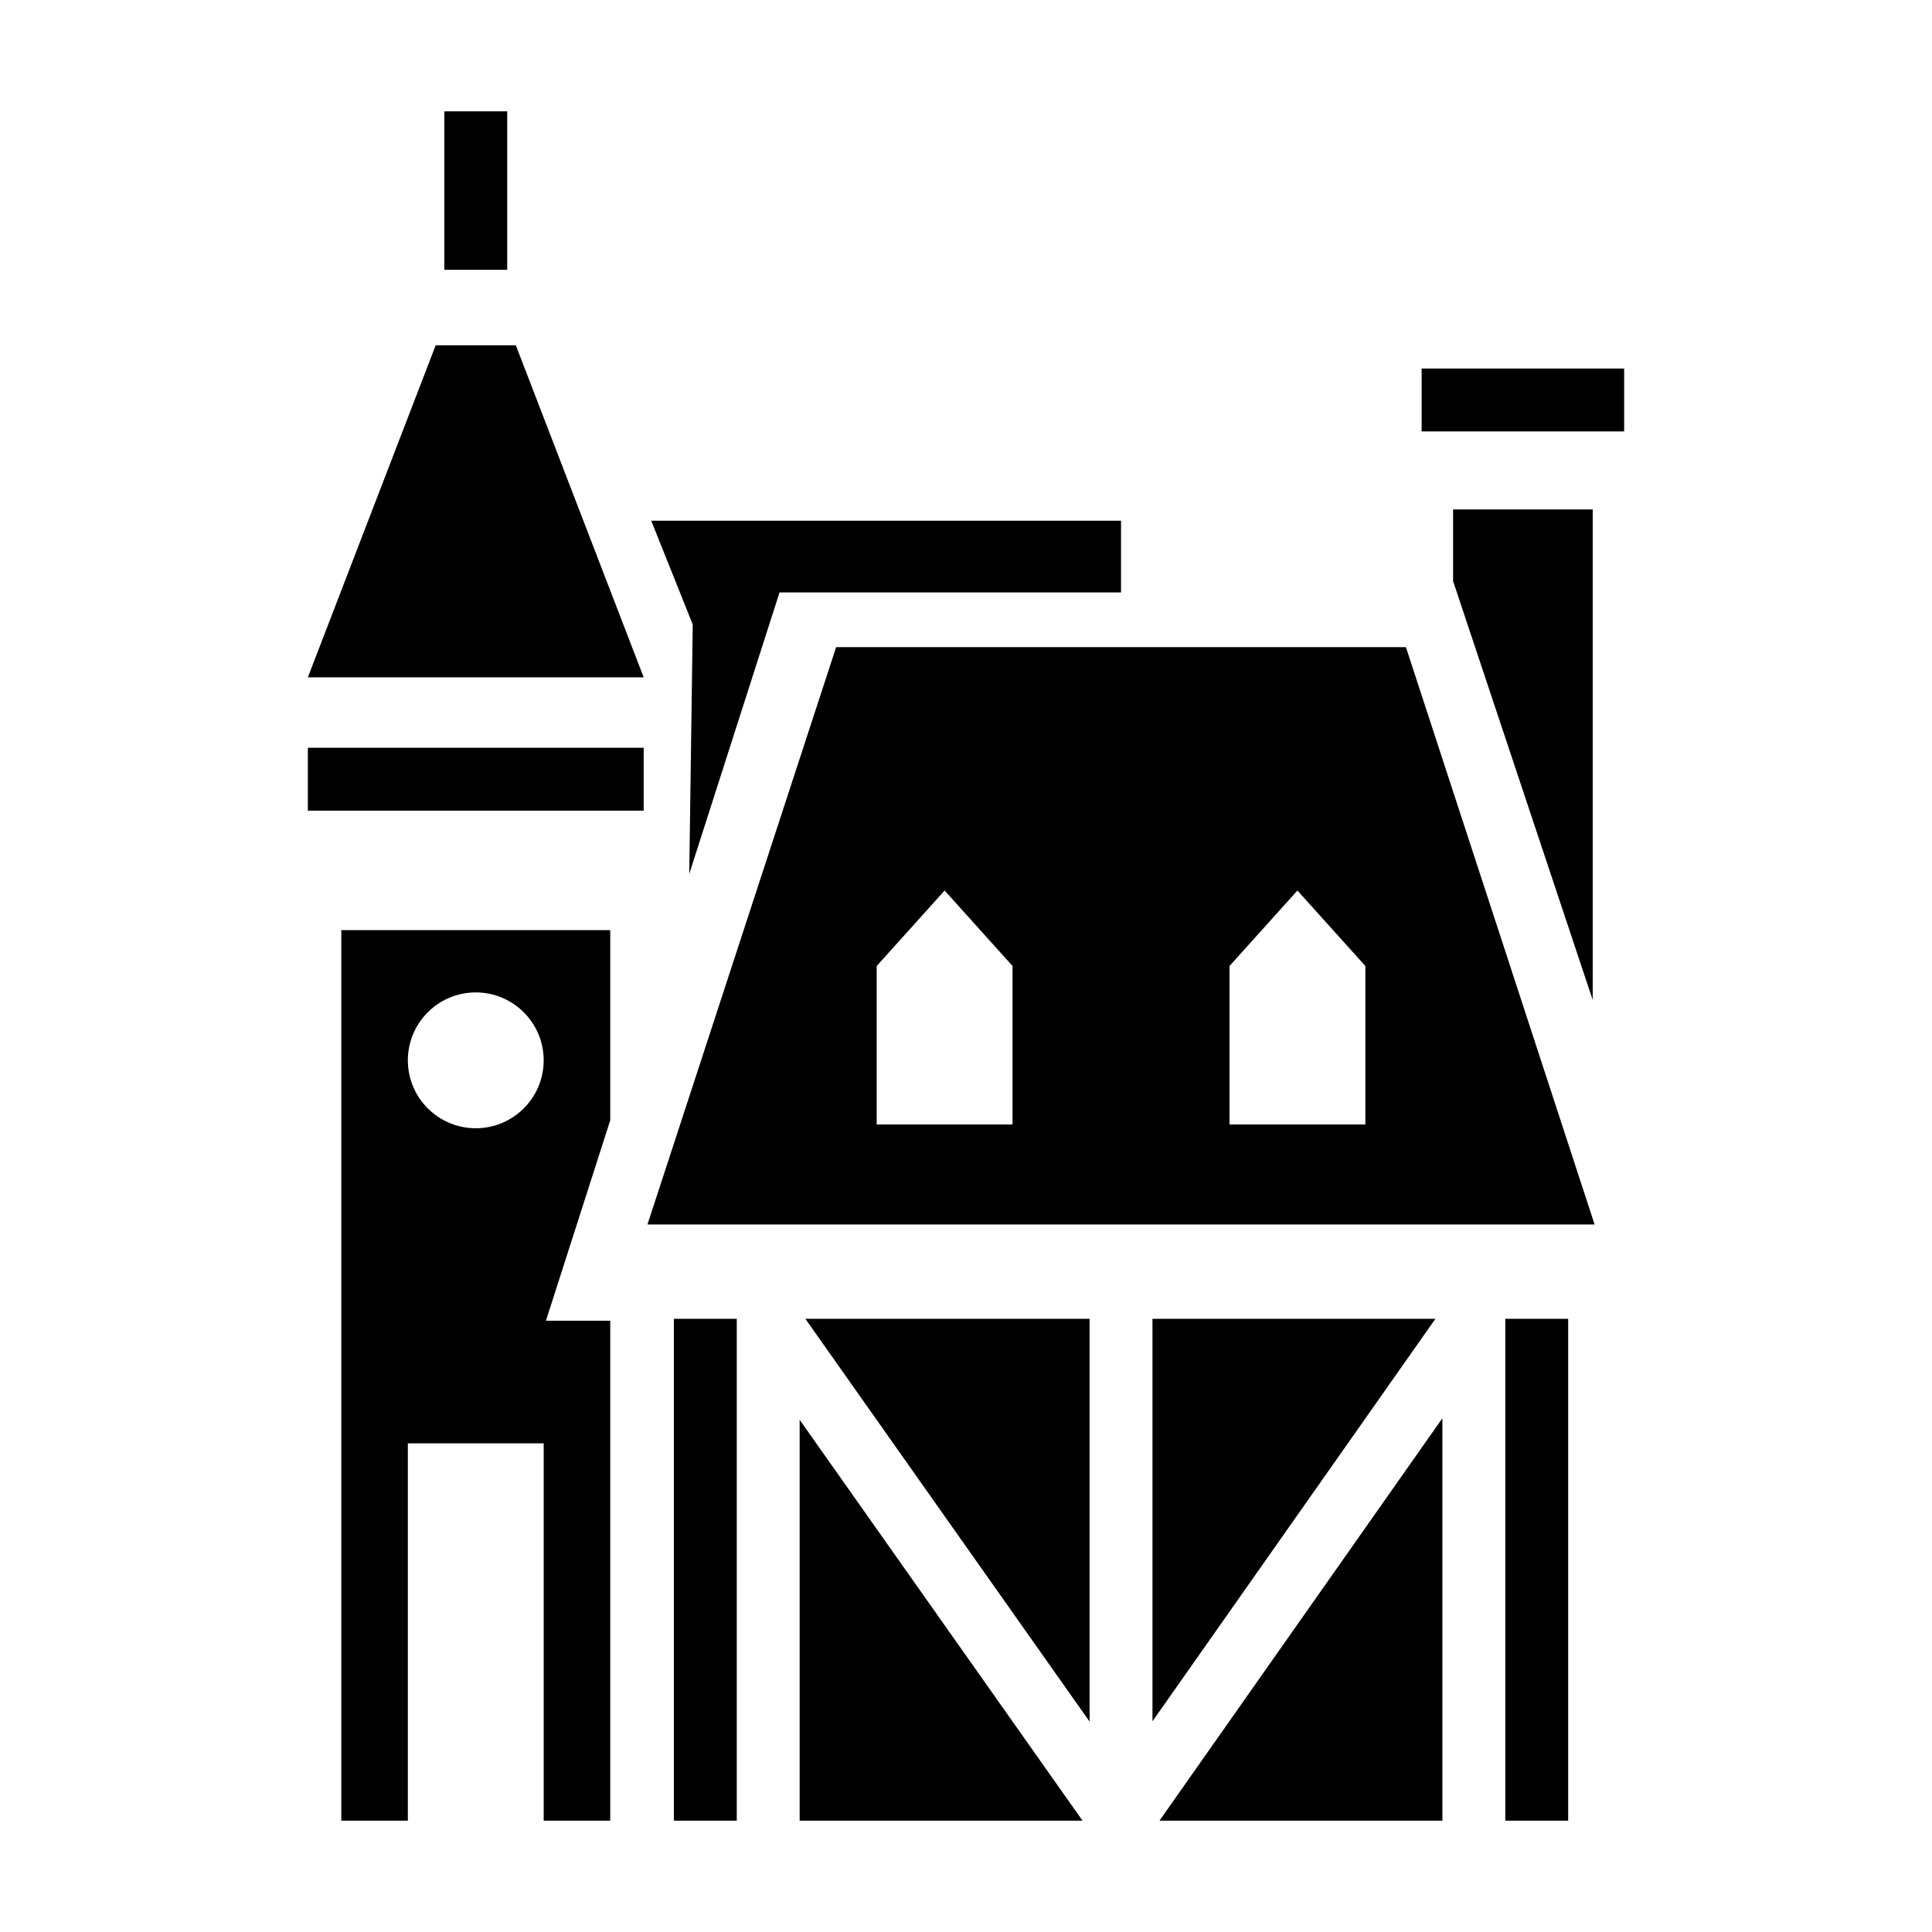
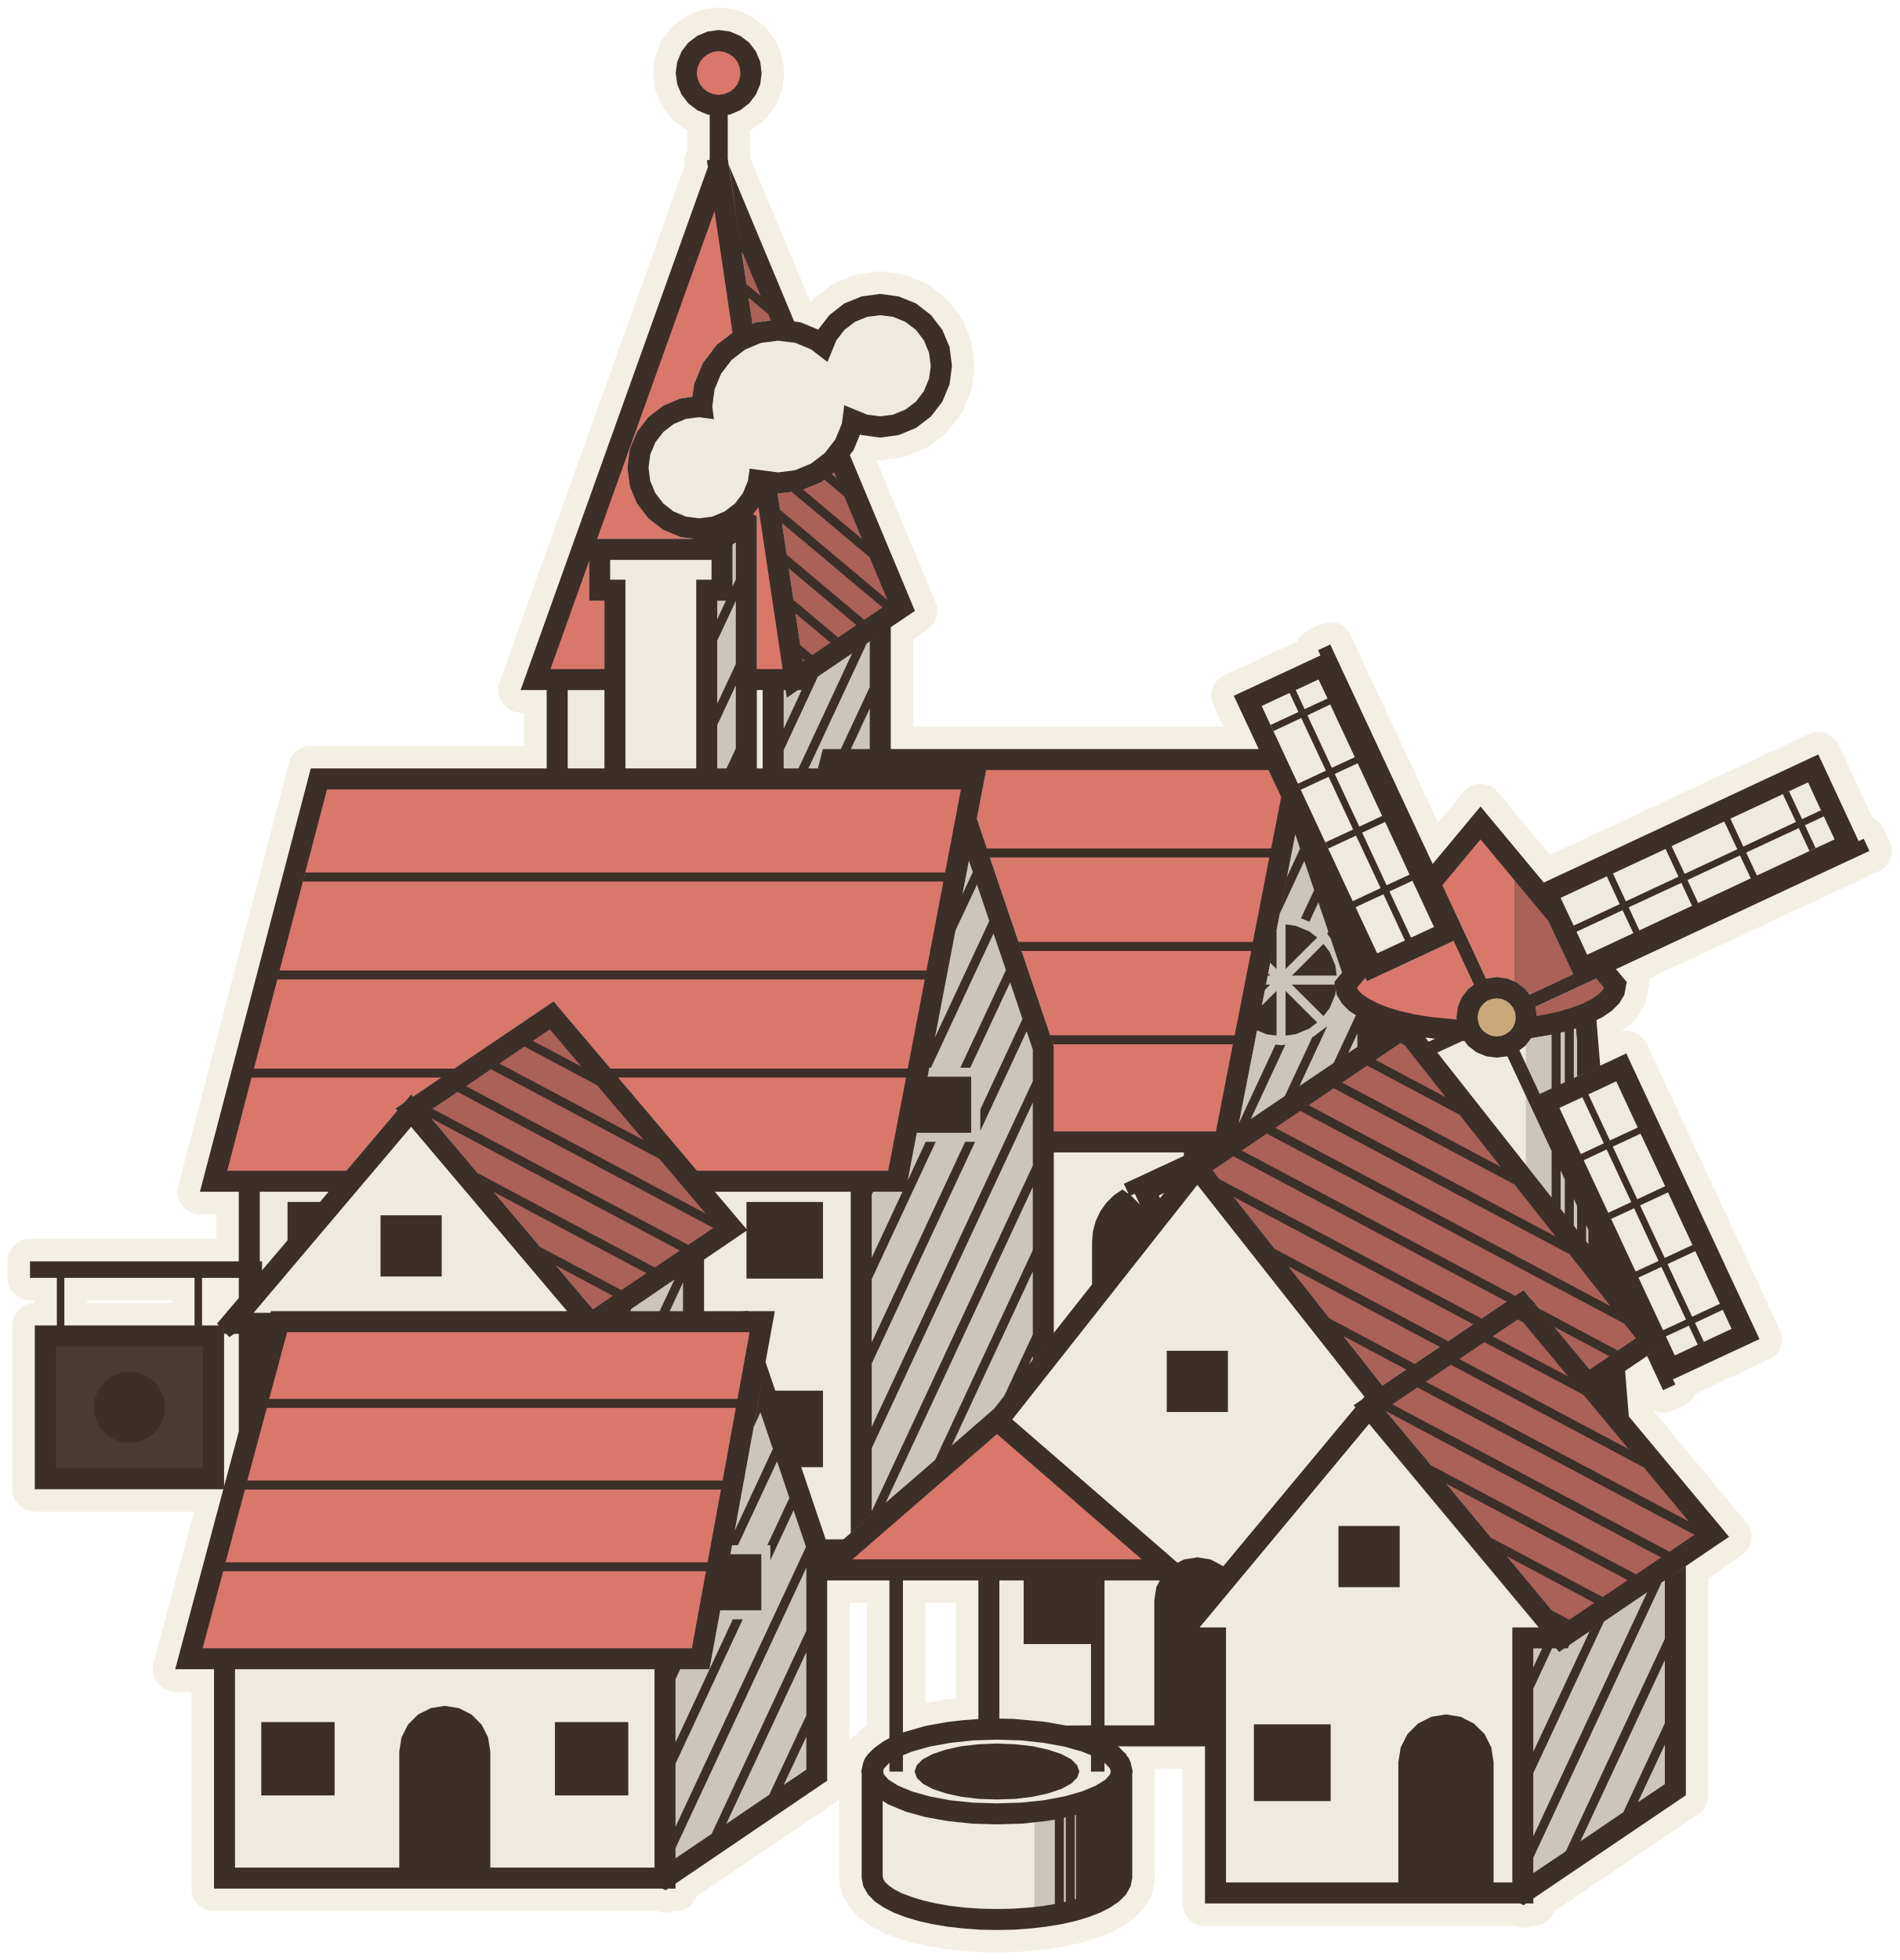
- <svg xmlns="http://www.w3.org/2000/svg" viewBox="0 0 512 512">
-   <path fill="#000" d="M195.25 349.5h-16.667v133h16.667zm91.634 133h-74.968V376.263zm95.366 0h-74.98l74.98-106.656zm16.666-133v133h-2.665 19.332v-133zm-290.833 133v-100h36v100h17.636V350h-17.036l17.036-53.117V246.5H90.447v236zm180.667-26.26L213.429 349.5h75.321zm16.666-.08V349.5h74.98zm67.167-284.66h-151l-50 153h251zm-246.5 91.5c9.934 0 18 8.066 18 18s-8.066 18-18 18-18-8.066-18-18 8.066-18 18-18zm142.25 35h-36v-42l18-20 18 20zm93.5 0h-36v-42l18-20 18 20zm60.25-163h-37v19l37 111zm-239.424 96.595.924-66.095-11-27.5h124.5v19h-90.5zM81.583 214.833h89v-16.666h-89zM136.7 91.5h-21.234l-33.883 88h89zm240.05 22.833h53.666V97.667H376.75zM134.416 71.5v-42H117.75v42z" />
+ <svg xmlns="http://www.w3.org/2000/svg" viewBox="-63.42 -107.73 126.64 130.65" data-palette="wall:#EFEADF;roof:#D9776B;wood:#C9A97C;earth:#8E9A6A;water:#8FB0B8;flag:#4A3B32;ink:#3B2F28;halo:#F4EFE4">
+   <path data-role="sil" fill="#F4EFE4" stroke="#F4EFE4" stroke-width="3" stroke-linejoin="round" d="M-2.42 -67.01L-6.76 -77.4L-6.51 -77.73L-6.08 -78.77L-5.98 -78.73L-4.74 -78.56L-3.5 -78.73L-2.34 -79.21L-1.35 -79.97L-0.59 -80.96L-0.11 -82.11L0.05 -83.35L-0.11 -84.59L-0.59 -85.74L-1.35 -86.73L-2.34 -87.5L-3.5 -87.97L-4.74 -88.14L-5.98 -87.97L-7.13 -87.5L-8.12 -86.73L-8.87 -85.76L-10.03 -86.24L-10.47 -86.3L-14.82 -96.72L-14.9 -97.17L-14.9 -100.08L-14.76 -100.09L-14.07 -100.38L-13.47 -100.84L-13.02 -101.43L-12.73 -102.12L-12.64 -102.86L-12.73 -103.6L-13.02 -104.3L-13.47 -104.89L-14.07 -105.34L-14.76 -105.63L-15.5 -105.73L-16.24 -105.63L-16.93 -105.34L-17.53 -104.89L-17.98 -104.3L-18.27 -103.6L-18.37 -102.86L-18.27 -102.12L-17.98 -101.43L-17.53 -100.84L-16.93 -100.38L-16.24 -100.09L-16.1 -100.08L-16.1 -97.09L-16.29 -97.03L-16.22 -96.6L-28.71 -61.73L-26.97 -61.73L-26.97 -56.51L-42.7 -56.51L-50.09 -28.29L-47.5 -28.29L-47.5 -23.65L-61.42 -23.65L-61.42 -22.55L-59.63 -22.55L-59.63 -19.38L-61.1 -19.38L-61.1 -8.46L-48.53 -8.46L-51.74 3.54L-49.15 3.54L-49.15 18.16L-19.26 18.16L-19.04 18.27L-18.87 18.16L-18.38 18.16L-18.38 17.83L-8.27 10.97L-8.27 -2.38L-4.12 -2.38L-4.12 8.13L-4.51 8.34L-5.15 8.8L-5.54 9.19L-5.74 9.46L-5.86 9.74L-6 10.36L-5.97 10.46L-5.97 17.46L-5.86 18.01L-5.54 18.56L-5.09 19.02L-4.51 19.41L-3.84 19.76L-3.06 20.06L-2.19 20.32L-1.25 20.53L-0.23 20.7L0.83 20.82L1.93 20.9L3.05 20.92L4.17 20.9L5.27 20.82L6.33 20.7L7.35 20.53L8.29 20.32L9.16 20.06L9.94 19.76L10.62 19.41L11.19 19.02L11.65 18.56L11.96 18.01L12.07 17.46L12.07 10.46L12.1 10.36L11.96 9.74L11.84 9.46L11.65 9.19L11.11 8.68L16.92 8.68L16.92 19.15L37.94 19.15L38.16 19.27L38.33 19.15L38.81 19.15L38.81 18.82L48.98 11.94L48.98 -3.33L51.86 -5.29L45.18 -13.31L44.93 -16.35L46.4 -17.34L47.46 -15.06L48.28 -15.44L48.12 -15.78L53.89 -18.47L45.01 -37.51L43.27 -36.69L43.02 -39.73L43.44 -39.94L44.05 -40.36L44.54 -40.85L44.88 -41.42L45.04 -42.27L44.32 -43.13L61.22 -51.01L60.84 -51.82L60.5 -51.66L57.81 -57.44L39.51 -48.9L35.29 -53.97L32.1 -50.14L25.27 -64.77L24.46 -64.39L24.62 -64.04L18.84 -61.35L20.5 -57.8L-4.03 -57.8L-4.03 -65.92ZM-49.95 -19.38L-49.95 -22.55L-47.5 -22.55L-47.5 -21.21L-48.95 -19.5L-48.83 -19.38ZM-59.13 -19.38L-59.13 -22.55L-50.45 -22.55L-50.45 -19.38ZM-48.48 -8.65L-48.46 -18.82L-48.33 -18.82L-48.13 -18.6L-47.8 -18.82L-47.5 -18.82L-47.5 -12.31ZM-3.22 -2.38L1.81 -2.38L1.81 6.86L0.83 6.93L-0.31 7.06L-2.19 7.43L-3.22 7.75Z" />
+   <path data-role="wall" fill="#EFEADF" d="M-15.75 -72.61L-14.77 -73.02L-13.92 -73.67L-13.27 -74.51L-12.87 -75.49L-12.84 -75.7L-11.54 -75.53L-10.22 -75.7L-8.99 -76.21L-7.93 -77.02L-7.12 -78.08L-6.61 -79.31L-6.56 -79.72L-5.79 -79.41L-4.74 -79.27L-3.68 -79.41L-2.7 -79.82L-1.85 -80.47L-1.2 -81.31L-0.8 -82.29L-0.66 -83.35L-0.8 -84.41L-1.2 -85.39L-1.85 -86.23L-2.7 -86.88L-3.68 -87.29L-4.74 -87.43L-5.79 -87.29L-6.78 -86.88L-7.62 -86.23L-8.27 -85.39L-8.55 -84.71L-8.99 -85.05L-10.22 -85.56L-11.54 -85.73L-12.86 -85.56L-14.09 -85.05L-15.14 -84.24L-15.95 -83.18L-16.46 -81.95L-16.63 -80.61L-16.81 -80.63L-17.86 -80.49L-18.85 -80.08L-19.69 -79.44L-20.34 -78.59L-20.75 -77.61L-20.89 -76.55L-20.75 -75.49L-20.34 -74.51L-19.69 -73.67L-18.85 -73.02L-17.86 -72.61L-16.81 -72.47ZM-16.3 -68.39L-15.28 -68.39L-15.28 -71.11L-23.44 -71.11L-23.44 -68.39L-22.42 -68.39L-22.42 -56.51L-16.3 -56.51ZM33.12 -45.61L24.83 -63.37L19.77 -61.01L28.06 -43.25ZM-11.87 -61.73L-12.96 -61.73L-12.96 -56.51L-11.87 -56.51ZM-23.12 -61.73L-26.27 -61.73L-26.27 -56.51L-23.12 -56.51ZM59.83 -51.45L57.47 -56.51L39.7 -48.22L42.06 -43.16ZM28.9 -39.19L28.23 -39.43L28.17 -38.69ZM32.26 -38.49L31.61 -38.57L31.83 -38.29ZM38.31 -30.09L38.31 -34.68L37.06 -37.32L36.37 -37.23L35.67 -37.32L35.02 -37.59L34.47 -38.01L34.22 -38.34L34.06 -38.34L32.41 -37.57ZM38.31 -36.81L38.31 -38.07L37.88 -37.72ZM52.96 -18.81L44.67 -36.58L39.62 -34.22L46.22 -20.06L47.68 -18.21L47.23 -17.9L47.9 -16.45ZM-45.35 -20.33L-24.7 -20.33L-36.01 -33.7L-48.02 -19.52L-45.57 -19.52ZM6.84 -18.88L12.95 -26.63L12.24 -28.16L11.89 -28L11.51 -28.82L16 -30.91L6.84 -30.91ZM16.92 2.15L15.28 2.15L14.96 2.37L14.76 2.15L14.62 2.15L14.48 1.84L14.14 1.47L26.95 -13.92L26.83 -14.06L27.39 -14.44L27.86 -15.01L28 -14.85L28.17 -14.97L16.41 -29.88L3.54 -13.57L15.4 -3.3L15.06 -2.38L10.22 -2.38L10.22 7.98L16.92 7.98ZM15.17 -29.43L12.91 -28.38L13.44 -27.24ZM-6 -6.15L-6 -28.29L-15.76 -28.29L-13.59 -25.73L-16.48 -23.77L-16.48 -20.33L-14.04 -20.33L-13.53 -20.35L-13.52 -20.33L-11.76 -20.33L-12.38 -16.94L-8.27 -4.81L-8.27 -4.42L-8 -4.42ZM-41.51 -28.29L-46.8 -28.29L-46.8 -23.65L-45.95 -23.65L-45.95 -23.05ZM-46.37 -22.55L-46.8 -22.55L-46.8 -22.04ZM-46.17 -17.29L-46.17 -18.82L-46.8 -18.82L-46.8 -14.92ZM38.11 1.45L40.66 1.45L27.86 -13.92L15.07 1.45L17.62 1.45L17.62 18.45L38.11 18.45ZM9.32 -2.38L2.51 -2.38L2.51 6.84L5.27 6.93L6.41 7.06L8.29 7.43L9.32 7.75ZM-19.08 3.54L-48.45 3.54L-48.45 17.46L-19.08 17.46ZM4.67 13.13L6.24 12.97L7.67 12.71L8.93 12.36L9.97 11.93L10.74 11.44L11.21 10.91L11.37 10.36L11.21 9.8L10.74 9.27L10.22 8.94L10.22 10.36L9.32 10.36L9.32 8.52L8.93 8.36L7.67 8L6.24 7.74L4.67 7.58L3.05 7.53L1.43 7.58L-0.13 7.74L-1.57 8L-2.83 8.36L-3.22 8.52L-3.22 10.36L-4.12 10.36L-4.12 8.94L-4.64 9.27L-5.11 9.8L-5.27 10.36L-5.11 10.91L-4.64 11.44L-3.87 11.93L-2.83 12.36L-1.57 12.71L-0.13 12.97L1.43 13.13L3.05 13.18ZM4.14 20.2L5.55 20.09L5.55 13.74L4.72 13.83L3.05 13.88L1.38 13.83L-0.23 13.66L-1.73 13.39L-3.06 13.02L-4.19 12.55L-5.09 11.98L-5.27 11.78L-5.27 17.39L-5.2 17.76L-4.99 18.13L-4.64 18.48L-4.15 18.81L-3.55 19.12L-2.83 19.39L-2.01 19.64L-1.11 19.84L-0.13 20.01L0.9 20.13L1.97 20.2L3.05 20.22Z" />
+   <path data-role="wall-shade" fill="#cbc5ba" d="M-13.66 -72.89L-15.26 -71.81L-14.58 -71.81L-14.58 -67.69L-15.6 -67.69L-15.6 -56.51L-13.66 -56.51ZM-8.56 -57.8L-4.73 -57.8L-4.73 -65.44L-9.68 -62.09L-9.62 -61.73L-10.22 -61.73L-10.96 -61.22L-11.04 -61.73L-11.17 -61.73L-11.17 -56.51L-8.89 -56.51ZM19.12 -32.56L27.43 -38.19L27.55 -39.73L27.13 -39.94L26.52 -40.36L26.04 -40.85L25.7 -41.42L25.54 -42.27L26.59 -43.53L25.09 -47.97L23 -52.44ZM2.85 -13.82L6.14 -17.99L6.14 -37.89L1.44 -51.77L-3.04 -28.29L-5.3 -28.29L-5.3 -6.76ZM42.59 -36.38L42.34 -39.43L41.88 -39.25L40.94 -38.97L39.92 -38.73L38.67 -38.53L38.31 -38.07L38.31 -36.81L39.24 -34.81ZM38.31 -34.68L38.31 -30.08L43.55 -23.44ZM-17.18 -23.3L-21.57 -20.33L-17.18 -20.33ZM44.11 -15.79L43.47 -15.36L44.11 -14.59ZM-8.96 10.6L-8.96 -4.7L-12.63 -15.53L-16.12 3.54L-18.38 3.54L-18.38 16.98ZM48.28 11.57L48.28 -2.86L41.21 1.93L41.11 2.15L40.88 2.15L40.53 2.39L40.33 2.15L38.81 2.15L38.81 17.98ZM6.24 20.01L7.21 19.84L8.12 19.64L8.93 19.39L9.65 19.12L10.26 18.81L10.74 18.48L11.09 18.13L11.3 17.76L11.37 17.39L11.37 11.78L11.2 11.98L10.29 12.55L9.16 13.02L7.83 13.39L6.33 13.66L5.55 13.74L5.55 20.09Z" />
+   <path data-role="wood" fill="#C9A97C" d="M36.88 -38L37.36 -38.2L37.77 -38.51L38.08 -38.92L38.28 -39.4L38.35 -39.91L38.28 -40.42L38.08 -40.9L37.77 -41.31L37.36 -41.63L36.88 -41.83L36.37 -41.89L35.85 -41.83L35.38 -41.63L34.97 -41.31L34.65 -40.9L34.45 -40.42L34.39 -39.91L34.45 -39.4L34.65 -38.92L34.97 -38.51L35.38 -38.2L35.85 -38L36.37 -37.93Z" />
+   <path data-role="roof" fill="#D9776B" d="M-14.94 -100.78L-14.42 -100.99L-13.97 -101.33L-13.63 -101.78L-13.42 -102.3L-13.34 -102.86L-13.42 -103.42L-13.63 -103.94L-13.97 -104.39L-14.42 -104.73L-14.94 -104.95L-15.5 -105.02L-16.06 -104.95L-16.58 -104.73L-17.03 -104.39L-17.37 -103.94L-17.59 -103.42L-17.66 -102.86L-17.59 -102.3L-17.37 -101.78L-17.03 -101.33L-16.58 -100.99L-16.06 -100.78L-15.5 -100.7ZM-23.12 -67.69L-24.14 -67.69L-24.14 -71.81L-17.16 -71.81L-18.05 -71.93L-19.2 -72.41L-20.19 -73.17L-20.95 -74.16L-21.43 -75.31L-21.59 -76.55L-21.43 -77.79L-20.95 -78.94L-20.19 -79.93L-19.2 -80.69L-18.05 -81.17L-17.26 -81.28L-17.14 -82.13L-16.56 -83.53L-15.64 -84.74L-14.44 -85.66L-13.92 -85.87L-15.5 -96.53L-27.71 -62.43L-23.12 -62.43ZM-12.29 -74.92L-12.34 -74.93L-12.66 -74.16L-13.21 -73.45L-12.96 -73.32L-12.96 -62.43L-10.43 -62.43ZM17.5 -31.61L18.3 -32L22.5 -53.51L20.83 -57.1L-8.02 -57.1L-8.17 -56.51L0.06 -56.51L0.56 -56.53L0.57 -56.51L2.35 -56.51L1.71 -53.16L6.84 -38.01L6.84 -31.61ZM-36.93 -33.7L-37.05 -33.84L-36.48 -34.23L-36.01 -34.78L-35.88 -34.63L-26.51 -40.98L-16.35 -28.99L-3.62 -28.99L1.5 -55.81L-42.16 -55.81L-49.18 -28.99L-40.92 -28.99ZM37.54 -42.31L37.54 -50.17L35.29 -52.87L32.42 -49.44L35.67 -42.51L36.37 -42.6L37.06 -42.51ZM33.52 -39.08L33.77 -39.22L33.68 -39.91L33.77 -40.61L34.04 -41.26L34.47 -41.81L34.85 -42.1L33.49 -45.01L27.72 -42.32L27.28 -43.26L26.29 -42.07L26.36 -41.67L26.59 -41.28L26.97 -40.9L27.49 -40.54L28.15 -40.21L28.92 -39.91L29.65 -39.69L30.35 -40.17L30.74 -39.68L31.02 -39.38L31.84 -39.24ZM-12.6 -19.63L-44.82 -19.63L-50.83 2.84L-16.7 2.84ZM3.05 -13.07L-8.27 -3.26L-8.27 -3.08L14.57 -3.08Z" />
+   <path data-role="roof-shade" fill="#aa6157" d="M-13.04 -86.24L-11.54 -86.44L-11.28 -86.4L-14.4 -93.89L-13.25 -86.15ZM-3.29 -67.27L-7.25 -76.76L-7.43 -76.53L-8.63 -75.6L-10.03 -75.02L-11.57 -74.83L-9.79 -62.86ZM41.47 -42.79L38.77 -48.56L38.85 -48.6L37.54 -50.17L37.54 -42.31L37.71 -42.24L38.27 -41.81L38.56 -41.43ZM39.79 -39.42L40.77 -39.65L41.65 -39.91L42.43 -40.21L43.08 -40.54L43.6 -40.9L43.98 -41.28L44.21 -41.67L44.29 -42.07L43.66 -42.82L38.96 -40.61L39.05 -39.91L38.97 -39.28ZM-14.63 -25.87L-26.64 -40.05L-35.43 -34.09L-23.78 -20.33L-22.81 -20.33ZM38.16 -21.74L38.96 -20.82L38.94 -20.8L43.02 -15.9L46.66 -18.37L30.21 -39.23L16.99 -30.27L28.75 -15.37ZM50.83 -5.43L38.03 -20.8L28.45 -14.31L41.24 1.06Z" />
+   <path data-role="flag" fill="#4A3B32" d="M-49.18 -18.68L-60.4 -18.68L-60.4 -9.16L-49.18 -9.16Z" />
+   <path data-role="ink" fill="#3B2F28" d="M-5.43 -64.97L-5.43 -61.93L-7.36 -57.8L-8.56 -57.8L-8.89 -56.51L-9.52 -56.51L-5.64 -64.83L-6.61 -64.17L-10.18 -56.51L-11.17 -56.51L-11.17 -61.73L-11.04 -61.73L-10.96 -61.22L-10.22 -61.73L-9.97 -61.73L-11.17 -59.15L-11.17 -57.73L-8.89 -62.63L-2.42 -67.01L-6.76 -77.4L-6.51 -77.73L-6.08 -78.77L-5.98 -78.73L-4.74 -78.56L-3.5 -78.73L-2.34 -79.21L-1.35 -79.97L-0.59 -80.96L-0.11 -82.11L0.05 -83.35L-0.11 -84.59L-0.59 -85.74L-1.35 -86.73L-2.34 -87.5L-3.5 -87.97L-4.74 -88.14L-5.98 -87.97L-7.13 -87.5L-8.12 -86.73L-8.87 -85.76L-10.03 -86.24L-10.47 -86.3L-14.82 -96.72L-13.96 -90.89L-13.89 -90.84L-12.02 -86.37L-13.04 -86.24L-14.44 -85.66L-15.64 -84.74L-16.56 -83.53L-17.14 -82.13L-17.26 -81.28L-18.05 -81.17L-19.2 -80.69L-20.19 -79.93L-20.95 -78.94L-21.43 -77.79L-21.59 -76.55L-21.43 -75.31L-20.95 -74.16L-20.19 -73.17L-19.2 -72.41L-18.05 -71.93L-17.16 -71.81L-23.61 -71.81L-15.78 -93.66L-14.58 -85.55L-14.44 -85.66L-13.25 -86.15L-14.9 -97.17L-14.9 -100.08L-14.76 -100.09L-14.07 -100.38L-13.47 -100.84L-13.02 -101.43L-12.73 -102.12L-12.64 -102.86L-12.73 -103.6L-13.02 -104.3L-13.47 -104.89L-14.07 -105.34L-14.76 -105.63L-15.5 -105.73L-16.24 -105.63L-16.93 -105.34L-17.53 -104.89L-17.98 -104.3L-18.27 -103.6L-18.37 -102.86L-18.27 -102.12L-17.98 -101.43L-17.53 -100.84L-16.93 -100.38L-16.24 -100.09L-16.1 -100.08L-16.1 -97.09L-16.29 -97.03L-16.22 -96.6L-28.71 -61.73L-26.97 -61.73L-26.97 -56.51L-42.7 -56.51L-50.09 -28.29L-47.5 -28.29L-47.5 -23.65L-61.42 -23.65L-61.42 -22.55L-59.63 -22.55L-59.63 -19.38L-61.1 -19.38L-61.1 -8.46L-48.53 -8.46L-48.48 -8.65L-48.48 -18.85L-48.61 -19.13L-48.83 -19.38L-49.95 -19.38L-49.95 -22.55L-47.5 -22.55L-47.5 -21.21L-48.95 -19.5L-48.61 -19.13L-48.46 -18.82L-48.33 -18.82L-48.13 -18.6L-47.8 -18.82L-47.5 -18.82L-47.5 -12.31L-51.74 3.54L-49.15 3.54L-49.15 18.16L-19.26 18.16L-19.04 18.27L-18.87 18.16L-18.38 18.16L-18.38 4.2L-18.07 3.54L-16.12 3.54L-15.4 -0.39L-12.66 -0.39L-12.66 -4.13L-14.72 -4.13L-14.61 -4.73L-14.22 -4.73L-11.61 -10.32L-10.79 -7.88L-12.26 -4.73L-12.06 -4.73L-12.06 -3.73L-10.51 -7.06L-9.68 -4.62L-18.38 14.04L-18.38 15.46L-9.66 -3.23L-9.66 0.98L-15.97 14.51L-18.38 16.14L-18.38 17.83L-8.27 10.97L-8.27 -2.38L-4.12 -2.38L-4.12 8.13L-4.51 8.34L-5.15 8.8L-5.54 9.19L-5.74 9.46L-5.86 9.74L-6 10.36L-5.97 10.46L-5.97 17.46L-5.86 18.01L-5.54 18.56L-5.09 19.02L-4.51 19.41L-3.84 19.76L-3.06 20.06L-2.19 20.32L-1.25 20.53L-0.23 20.7L0.83 20.82L1.93 20.9L3.05 20.92L4.17 20.9L5.27 20.82L6.33 20.7L7.35 20.53L8.29 20.32L9.16 20.06L9.94 19.76L10.62 19.41L11.19 19.02L11.65 18.56L11.96 18.01L12.07 17.46L12.07 10.46L12.1 10.36L11.96 9.74L11.84 9.46L11.2 8.73L11.11 8.68L16.92 8.68L16.92 19.15L37.94 19.15L38.16 19.27L38.33 19.15L38.81 19.15L38.81 2.15L39.4 2.15L38.81 3.41L38.81 4.83L40.06 2.15L40.33 2.15L40.53 2.39L40.88 2.15L41.11 2.15L41.21 1.93L51.86 -5.29L38.16 -21.74L33.13 -18.33L21.57 -24.48L18.83 -27.95L34.8 -19.46L35.36 -19.84L17.9 -29.12L17.43 -29.72L18.81 -30.66L37.03 -20.97L37.59 -21.35L19.37 -31.04L29.96 -38.21L30.23 -38.06L36.64 -29.95L26.06 -35.57L25.5 -35.19L37.56 -28.77L45.65 -18.52L42.57 -16.44L45.18 -13.31L44.93 -16.35L47.68 -18.21L32.41 -37.57L34.08 -38.34L34.22 -38.34L34.47 -38.01L35.02 -37.59L35.67 -37.32L36.37 -37.23L37.08 -37.32L40.03 -31L40.03 -27.91L40.63 -27.15L40.63 -29.71L40.91 -29.1L40.91 -26.79L41.51 -26.03L41.51 -27.81L41.73 -27.34L41.73 -25.75L42.33 -24.99L42.33 -26.06L42.48 -25.74L42.48 -24.8L47.68 -18.21L46.4 -17.34L47.46 -15.06L48.28 -15.44L48.12 -15.78L53.89 -18.47L45.01 -37.51L41.51 -35.87L41.51 -39.14L41.66 -39.18L41.73 -38.32L41.73 -35.98L43.27 -36.69L43.02 -39.73L43.44 -39.94L44.05 -40.36L44.54 -40.85L44.88 -41.42L45.04 -42.27L44.32 -43.13L61.22 -51.01L60.84 -51.82L60.5 -51.66L57.81 -57.44L39.51 -48.9L35.29 -53.97L32.1 -50.14L25.27 -64.77L24.46 -64.39L24.62 -64.04L18.84 -61.35L20.5 -57.8L-4.03 -57.8L-4.03 -65.92ZM-15.88 -101.46L-16.23 -101.6L-16.53 -101.83L-16.76 -102.13L-16.91 -102.49L-16.96 -102.86L-16.91 -103.24L-16.76 -103.59L-16.53 -103.89L-16.23 -104.12L-15.88 -104.27L-15.5 -104.32L-15.13 -104.27L-14.78 -104.12L-14.47 -103.89L-14.24 -103.59L-14.1 -103.24L-14.05 -102.86L-14.1 -102.49L-14.24 -102.13L-14.47 -101.83L-14.78 -101.6L-15.13 -101.46L-15.5 -101.41ZM-12.7 -87.99L-13.64 -88.78L-13.51 -87.89L-12.2 -86.79ZM-17.68 -73.29L-18.5 -73.63L-19.19 -74.16L-19.73 -74.86L-20.07 -75.68L-20.18 -76.55L-20.07 -77.42L-19.73 -78.24L-19.19 -78.94L-18.5 -79.47L-17.68 -79.81L-16.81 -79.92L-15.82 -79.79L-15.93 -80.63L-15.78 -81.77L-15.34 -82.83L-14.64 -83.74L-13.74 -84.43L-12.67 -84.88L-11.54 -85.02L-10.4 -84.88L-9.34 -84.44L-8.25 -83.6L-7.66 -85.04L-7.12 -85.74L-6.43 -86.27L-5.61 -86.61L-4.74 -86.72L-3.87 -86.61L-3.05 -86.27L-2.35 -85.74L-1.82 -85.04L-1.48 -84.22L-1.36 -83.35L-1.48 -82.48L-1.82 -81.66L-2.35 -80.96L-3.05 -80.43L-3.87 -80.09L-4.74 -79.98L-5.61 -80.09L-7.13 -80.72L-7.29 -79.49L-7.73 -78.43L-8.43 -77.53L-9.34 -76.83L-10.4 -76.39L-11.54 -76.24L-13.44 -76.49L-13.55 -75.68L-13.89 -74.86L-14.42 -74.16L-15.12 -73.63L-15.94 -73.29L-16.81 -73.18ZM-5.94 -71.79L-9.87 -75.09L-8.63 -75.6L-8.45 -75.75L-7.13 -74.64L-7.63 -75.84L-7.96 -76.12L-7.8 -76.25ZM-4.25 -67.74L-11.41 -73.75L-11.57 -74.83L-10.63 -74.94L-5.44 -70.59ZM-12.96 -63.13L-12.96 -73.32L-13.21 -73.45L-12.85 -73.91L-11.24 -63.13ZM-11.28 -72.86L-4.58 -67.24L-5.8 -66.41L-10.96 -70.75L-10.83 -69.85L-6.32 -66.06L-9.9 -63.63ZM-14.58 -71.43L-14.36 -71.58L-14.36 -69.1L-14.58 -68.64ZM-21.72 -56.51L-21.72 -69.09L-22.74 -69.09L-22.74 -70.41L-15.98 -70.41L-15.98 -69.09L-17 -69.09L-17 -56.51ZM-26.72 -63.13L-24.14 -70.34L-24.14 -67.69L-23.12 -67.69L-23.12 -63.13ZM-7.54 -65.24L-10.52 -67.74L-10.38 -66.84L-8.05 -64.89ZM-15.6 -56.51L-15.6 -67.69L-15.02 -67.69L-15.6 -66.45L-15.6 -65.03L-14.36 -67.68L-14.36 -63.47L-15.6 -60.82L-15.6 -59.4L-14.36 -62.05L-14.36 -57.84L-14.98 -56.51ZM-9.27 -64.06L-10.07 -64.73L-9.94 -63.84L-9.79 -63.71ZM22.97 -61.73L24.49 -62.44L25.09 -61.17L23.56 -60.46ZM-12.96 -56.51L-12.96 -61.73L-12.57 -61.73L-12.57 -56.51ZM-25.57 -56.51L-25.57 -61.73L-23.12 -61.73L-23.12 -56.51ZM20.7 -60.67L22.56 -61.54L23.15 -60.27L21.3 -59.41L21.49 -59L23.34 -59.87L24.98 -56.36L23.12 -55.49L23.31 -55.09L25.16 -55.95L26.8 -52.44L24.95 -51.58L25.14 -51.17L26.99 -52.03L28.63 -48.53L26.77 -47.66ZM23.75 -60.05L25.27 -60.77L26.91 -57.26L25.38 -56.55ZM-5.43 -57.8L-6.69 -57.8L-5.43 -60.51ZM2.38 -51.17L1.71 -53.16L2.33 -56.4L21.15 -56.4L22 -54.59L21.33 -51.17ZM25.57 -56.14L27.1 -56.85L28.73 -53.34L27.21 -52.63ZM51.95 -53.16L57.13 -55.58L57.99 -53.72L56.73 -53.13L55.86 -54.98L55.45 -54.79L56.32 -52.94L52.81 -51.3ZM-41.62 -55.11L0.65 -55.11L-1.65 -43.04L-44.78 -43.04ZM53 -50.9L56.51 -52.53L57.22 -51.01L57.63 -51.2L56.92 -52.72L58.18 -53.31L58.9 -51.78L53.72 -49.37ZM48.03 -51.33L51.54 -52.97L52.41 -51.12L48.9 -49.48ZM27.4 -52.23L28.93 -52.94L30.56 -49.43L29.03 -48.72ZM19.12 -32.56L20.39 -39.05L21.02 -38.79L21.69 -38.7L21.69 -41.68L20.71 -40.7L22.94 -52.12L23.26 -51.16L22.39 -49.28L21.91 -46.84L23.54 -50.34L24.2 -48.4L23.32 -46.52L23.88 -46.29L24.48 -47.58L25.14 -45.64L25.07 -45.48L25.29 -45.19L26.06 -42.9L25.54 -42.27L25.7 -41.42L26.04 -40.85L26.52 -40.36L26.98 -40.05L25.5 -36.88L23.22 -35.34L25.07 -39.33L24.17 -38.64L24.08 -38.6L22.25 -34.68ZM38.96 -40.61L38.69 -41.26L38.27 -41.81L37.71 -42.24L37.06 -42.51L36.37 -42.6L35.66 -42.5L32.75 -48.73L35.29 -51.78L39.79 -46.37L41.47 -42.79L38.56 -41.43L38.69 -41.26L38.96 -40.62L43.01 -42.51L43.53 -41.89L43.42 -41.71L43.15 -41.44L42.73 -41.15L42.15 -40.85L41.42 -40.57L40.59 -40.32L39.64 -40.11L39.04 -40.01ZM40.63 -47.88L47.63 -51.14L48.49 -49.29L44.98 -47.65L44.12 -49.51L43.71 -49.32L44.57 -47.46L41.5 -46.03ZM6.84 -32.31L6.84 -38.01L2.58 -50.57L21.21 -50.57L20.11 -44.94L4.49 -44.94L4.7 -44.34L20 -44.34L18.9 -38.72L6.6 -38.72L6.81 -38.12L18.78 -38.12L17.65 -32.31ZM49.09 -49.07L52.59 -50.71L53.31 -49.18L49.8 -47.54ZM1.18 -50.37L1.44 -49.6L0.74 -48.1L0.28 -45.7L1.72 -48.77L2.54 -46.34L-1.08 -38.58ZM-0.4 -49.57L-43.06 -49.57L-43.22 -48.97L-0.52 -48.97ZM29.22 -48.31L30.75 -49.02L32.19 -45.94L30.66 -45.23ZM42.4 -44.09L41.69 -45.62L44.76 -47.06L45.48 -45.53L45.88 -45.72L45.17 -47.25L48.68 -48.88L49.39 -47.35ZM26.96 -47.26L28.82 -48.12L30.25 -45.04L28.4 -44.18ZM24.4 -45.24L23.86 -45.65L22.96 -46.02L22.29 -46.11L22.29 -43.13ZM21.69 -45.73L21.27 -43.55L21.69 -43.13ZM-7.19 -5.12L-8.37 -5.12L-10 -9.93L-8.55 -9.93L-8.55 -15.03L-11.73 -15.03L-12.38 -16.94L-13.16 -12.62L-12.72 -13.59L-11.89 -11.15L-14.43 -5.7L-11.76 -20.33L-13.52 -20.33L-13.53 -20.35L-14.04 -20.33L-16.48 -20.33L-16.48 -23.77L-13.59 -25.73L-15.76 -28.29L-6.7 -28.29L-6.7 -5.55L-5.3 -6.76L-5.3 -28.1L-5.21 -28.29L-3.25 -28.29L-5.3 -23.89L-5.3 -22.47L-1.03 -31.62L-1.7 -31.62L-2.9 -29.04L-1.46 -36.56L-1.35 -36.56L2.82 -45.51L3.65 -43.07L0.61 -36.56L1.27 -36.56L3.93 -42.25L4.75 -39.81L1.94 -33.77L1.94 -32.35L5.03 -38.99L5.44 -37.77L5.44 -35.66L-5.3 -12.62L-5.3 -11.2L5.44 -34.24L5.44 -30.03L-5.3 -6.99L-5.3 -6.76L-4.37 -7.56L5.44 -28.61L5.44 -24.4L-1.07 -10.42ZM33.7 -39.77L31.94 -39.94L30.93 -40.11L29.98 -40.32L29.15 -40.57L28.43 -40.85L27.85 -41.15L27.42 -41.44L27.15 -41.71L27.05 -41.89L27.61 -42.56L27.72 -42.32L33.49 -45.01L34.85 -42.1L34.47 -41.81L34.04 -41.26L33.77 -40.61L33.68 -39.91ZM25.61 -43.37L25.23 -44.28L24.82 -44.81L22.72 -42.7L25.7 -42.7ZM21.13 -42.84L21.1 -42.7L21.27 -42.7ZM-46.49 -36.5L-44.93 -42.44L-1.76 -42.44L-2.9 -36.5L-22.71 -36.5L-26.51 -40.98L-33.13 -36.5ZM21.27 -42.1L20.98 -42.1L20.92 -41.75ZM25.23 -40.53L25.61 -41.44L25.64 -41.71L25.57 -42.1L22.71 -42.1L24.82 -40ZM22.96 -38.79L23.86 -39.16L24.4 -39.57L22.29 -41.68L22.29 -38.7ZM36.04 -38.68L35.73 -38.81L35.46 -39.01L35.26 -39.27L35.14 -39.58L35.09 -39.91L35.14 -40.24L35.26 -40.55L35.47 -40.81L35.73 -41.02L36.04 -41.14L36.37 -41.19L36.7 -41.14L37 -41.02L37.27 -40.81L37.47 -40.55L37.6 -40.24L37.64 -39.91L37.6 -39.58L37.47 -39.27L37.27 -39.01L37 -38.81L36.7 -38.68L36.37 -38.64ZM31.61 -38.57L32.26 -38.49L31.83 -38.29ZM-27.9 -38.35L-26.76 -39.12L-24.65 -36.63ZM37.88 -37.72L38.27 -38.01L38.67 -38.53L40.03 -38.76L40.03 -35.18L40.63 -35.46L40.63 -38.9L40.91 -38.96L40.91 -35.59L39.24 -34.81ZM27.08 -38.84L27.08 -37.95L26.47 -37.54ZM19.97 -33.13L22.28 -38.09L21.99 -38.06L21.62 -38.1L19.18 -32.86L19.12 -32.56ZM-16.36 -26.83L-32.35 -35.33L-28.46 -37.97L-23.61 -35.39L-20.5 -31.73L-30.13 -36.84L-30.69 -36.46L-19.46 -30.49ZM32.97 -34.59L28.29 -37.08L27.73 -36.7L33.9 -33.42ZM-16.94 -29.69L-22.2 -35.9L-3.01 -35.9L-4.2 -29.69ZM1.33 -35.96L-1.58 -35.96L-2.29 -32.22L1.33 -32.22ZM-48.27 -29.69L-46.65 -35.9L-34.01 -35.9L-35.88 -34.63L-36.01 -34.78L-36.48 -34.23L-37.05 -33.84L-36.93 -33.7L-40.33 -29.69ZM42.48 -34.78L44.34 -35.65L45.77 -32.57L43.92 -31.71ZM-23.88 -20.45L-34.98 -33.56L-32.92 -34.95L-15.86 -25.88L-17.53 -24.75L-34.58 -33.82L-34.98 -33.56L-34.66 -33.18L-18.09 -24.37L-19.76 -23.24L-31.55 -29.52L-30.51 -28.28L-20.32 -22.86L-21.99 -21.73L-27.41 -24.61L-26.36 -23.38L-22.55 -21.35ZM40.55 -33.88L42.08 -34.59L43.51 -31.52L41.98 -30.8ZM40.3 -25.3L23.83 -34.06L23.27 -33.68L41.22 -24.13ZM-45.38 -20.22L-46.51 -20.22L-36.01 -32.62L-25.61 -20.33L-45.35 -20.33ZM43.96 -20.66L21.6 -32.55L21.04 -32.17L44.89 -19.49ZM44.11 -31.3L45.96 -32.16L47.6 -28.66L45.74 -27.79ZM1.59 -31.62L0.93 -31.62L-5.3 -18.25L-5.3 -16.84ZM42.17 -30.39L43.7 -31.11L45.34 -27.6L43.81 -26.89L44 -26.48L45.53 -27.19L47.16 -23.68L45.63 -22.97L45.82 -22.57L47.35 -23.28L48.99 -19.77L47.46 -19.06ZM0.04 -11.38L5.44 -22.98L5.44 -18.77L3.55 -14.71L5.17 -16.76L5.44 -17.34L5.44 -17.11L6.84 -18.88L6.84 -30.91L15.51 -30.91L15.51 -30.68L11.51 -28.82L11.82 -28.15L11.41 -28.44L10.83 -28.04L10.33 -27.54L9.93 -26.97L9.63 -26.33L9.45 -25.65L9.39 -24.95L9.39 -22.11L12.95 -26.63L12.62 -27.35L12.48 -27.54L11.98 -28.04L12.24 -28.16L12.95 -26.63L2.85 -13.82ZM13.92 -27.86L13.84 -28.04L14.2 -28.21ZM15.09 -3.56L4.07 -13.11L16.41 -28.75L27.55 -14.63L27.39 -14.44L26.83 -14.06L26.95 -13.92L18.14 -3.33L17.3 -3.78L16.41 -3.92L15.53 -3.78ZM-45.95 -23.05L-45.95 -23.65L-46.1 -23.65L-46.1 -28.29L-41.51 -28.29L-42.09 -27.61L-44.25 -27.61L-44.25 -25.05ZM45.93 -27.38L47.79 -28.25L49.42 -24.74L47.57 -23.88ZM-8.55 -27.61L-13.65 -27.61L-13.65 -25.8L-13.59 -25.73L-13.65 -25.69L-13.65 -22.5L-8.55 -22.5ZM-33.97 -26.72L-38.05 -26.72L-38.05 -22.64L-33.97 -22.64ZM47.76 -23.47L49.61 -24.33L51.25 -20.82L49.4 -19.96ZM32.57 -17.95L28.75 -15.37L26.15 -18.67L30.34 -16.44L30.9 -16.82L25.23 -19.84L22.49 -23.31ZM-59.13 -19.38L-59.13 -22.55L-50.45 -22.55L-50.45 -19.38ZM-21.4 -20.33L-21.32 -20.49L-18.45 -22.44L-19.44 -20.33ZM-18.77 -20.33L-17.88 -22.25L-17.88 -20.33ZM38.96 -20.82L38.56 -21.27L38.94 -20.8ZM44.44 -17.71L39.2 -20.5L40.21 -19.28L43.88 -17.33ZM47.65 -18.65L49.18 -19.36L49.77 -18.1L50.18 -18.29L49.59 -19.55L51.44 -20.42L52.03 -19.15L48.24 -17.38ZM41.21 0.24L40.05 -0.38L37.04 -4L42.87 -0.89L43.44 -1.27L36.02 -5.21L33.01 -8.83L45.1 -2.4L45.67 -2.78L32 -10.05L28.98 -13.67L47.33 -3.91L47.9 -4.29L29.41 -14.12L35.54 -18.27L42.16 -14.75L41.14 -15.97L36.1 -18.65L37.77 -19.78L38.13 -19.59L49.79 -5.58ZM-46.93 -9.04L-44.28 -18.93L-13.44 -18.93L-15.24 -9.04ZM-59.7 -9.86L-59.7 -17.98L-49.88 -17.98L-49.88 -9.86ZM18.45 -17.69L14.37 -17.69L14.37 -13.61L18.45 -13.61ZM45.17 -11.13L33.87 -17.14L33.31 -16.76L46.19 -9.91ZM-54.17 -11.62L-53.6 -11.86L-53.11 -12.24L-52.73 -12.73L-52.49 -13.31L-52.41 -13.92L-52.49 -14.54L-52.73 -15.11L-53.11 -15.61L-53.6 -15.98L-54.17 -16.22L-54.79 -16.3L-55.41 -16.22L-55.98 -15.98L-56.47 -15.61L-56.85 -15.11L-57.09 -14.54L-57.17 -13.92L-57.09 -13.31L-56.85 -12.73L-56.47 -12.24L-55.98 -11.86L-55.41 -11.62L-54.79 -11.54ZM49.79 -5.58L49.2 -6.3L31.64 -15.63L31.08 -15.25L49.56 -5.42ZM-14.25 -14.48L-45.47 -14.48L-45.63 -13.88L-14.36 -13.88ZM18.32 17.75L18.32 0.75L16.56 0.75L27.86 -12.82L39.17 0.75L37.41 0.75L37.41 17.75L36.16 17.75L36.16 9.73L36.01 8.75L35.56 7.86L34.85 7.16L33.97 6.71L32.99 6.55L32.01 6.71L31.12 7.16L30.42 7.86L29.97 8.75L29.81 9.73L29.81 17.75ZM-6.59 -3.79L3.05 -12.14L12.7 -3.79ZM-48.38 -3.59L-47.09 -8.44L-15.35 -8.44L-16.24 -3.59ZM29.9 -6.01L25.82 -6.01L25.82 -1.93L29.9 -1.93ZM48.98 11.94L48.98 -3.33L47.58 -2.39L47.58 1.51L40.98 15.67L38.81 17.13L38.81 18.82ZM-49.91 2.14L-48.54 -2.99L-16.35 -2.99L-17.29 2.14ZM1.47 12.43L-0.03 12.28L-1.42 12.02L-2.6 11.69L-3.54 11.3L-4.18 10.9L-4.48 10.56L-4.54 10.36L-4.48 10.15L-4.12 9.77L-4.12 10.36L-3.22 10.36L-3.22 -2.38L1.81 -2.38L1.81 6.86L0.83 6.93L-0.23 7.05L-1.73 7.32L-3.22 7.75L-3.22 9.27L-2.6 9.02L-1.42 8.69L-0.03 8.44L1.47 8.28L3.05 8.23L4.64 8.28L6.13 8.44L7.52 8.69L8.7 9.02L9.32 9.27L9.32 10.36L10.22 10.36L10.22 9.77L10.58 10.15L10.64 10.36L10.58 10.56L10.28 10.9L9.64 11.3L8.7 11.69L7.52 12.02L6.13 12.28L4.64 12.43L3.05 12.48ZM7.83 7.32L6.23 7.04L4.17 6.85L3.21 6.83L3.21 -2.38L4.83 -2.38L4.83 1.86L9.32 1.86L9.32 7.28L7.65 7.29ZM10.22 7.28L10.22 -2.38L13.91 -2.38L13.68 -1.94L13.54 -1.05L13.54 7.28ZM47.36 -2.24L46.4 -1.59L38.81 14.68L38.81 16.1ZM-13.9 0.21L-14.56 0.21L-18.38 8.41L-18.38 9.83ZM43.52 0.36L42.56 1.02L38.81 9.04L38.81 10.46ZM-9.66 2.4L-9.66 6.61L-12.13 11.9L-15 13.85ZM47.58 2.93L47.58 7.14L44.81 13.07L41.95 15.01ZM-47.75 16.76L-47.75 3.54L-19.78 3.54L-19.78 16.76L-30.73 16.76L-30.73 9.02L-30.88 8.08L-31.31 7.23L-31.98 6.56L-32.83 6.13L-33.77 5.98L-34.7 6.13L-35.55 6.56L-36.22 7.23L-36.65 8.08L-36.8 9.02L-36.8 16.76ZM-21.53 7.06L-26.42 7.06L-26.42 11.95L-21.53 11.95ZM-41.11 7.06L-46 7.06L-46 11.95L-41.11 11.95ZM25.3 7.21L20.18 7.21L20.18 12.33L25.3 12.33ZM-9.66 8.03L-9.66 10.23L-11.17 11.25ZM4.27 12.18L5.43 12.04L6.47 11.81L7.34 11.52L8 11.16L8.4 10.77L8.54 10.36L8.4 9.94L8 9.54L7.34 9.19L6.47 8.9L5.43 8.67L4.27 8.54L3.05 8.49L1.83 8.54L0.67 8.67L-0.37 8.9L-1.24 9.19L-1.9 9.54L-2.3 9.94L-2.44 10.36L-2.3 10.77L-1.9 11.16L-1.24 11.52L-0.37 11.81L0.67 12.04L1.83 12.18L3.05 12.22ZM47.58 8.56L47.58 11.2L45.78 12.41ZM11.65 9.19L11.25 8.8L11.73 9.33ZM1.98 19.5L0.96 19.43L-0.03 19.32L-0.96 19.16L-1.84 18.96L-2.6 18.73L-3.27 18.48L-3.8 18.21L-4.18 17.94L-4.43 17.7L-4.53 17.51L-4.57 17.33L-4.57 12.31L-4.19 12.55L-3.06 13.02L-1.73 13.39L-0.23 13.66L1.38 13.83L3.05 13.88L4.72 13.83L6.33 13.66L6.91 13.56L6.91 19.19L6.13 19.32L5.14 19.43L4.12 19.5L3.05 19.52ZM7.51 19.06L7.51 13.45L7.64 13.42L7.64 19.03L8.24 18.87L8.24 13.28L8.32 13.25L8.32 18.85Z" />
</svg>
